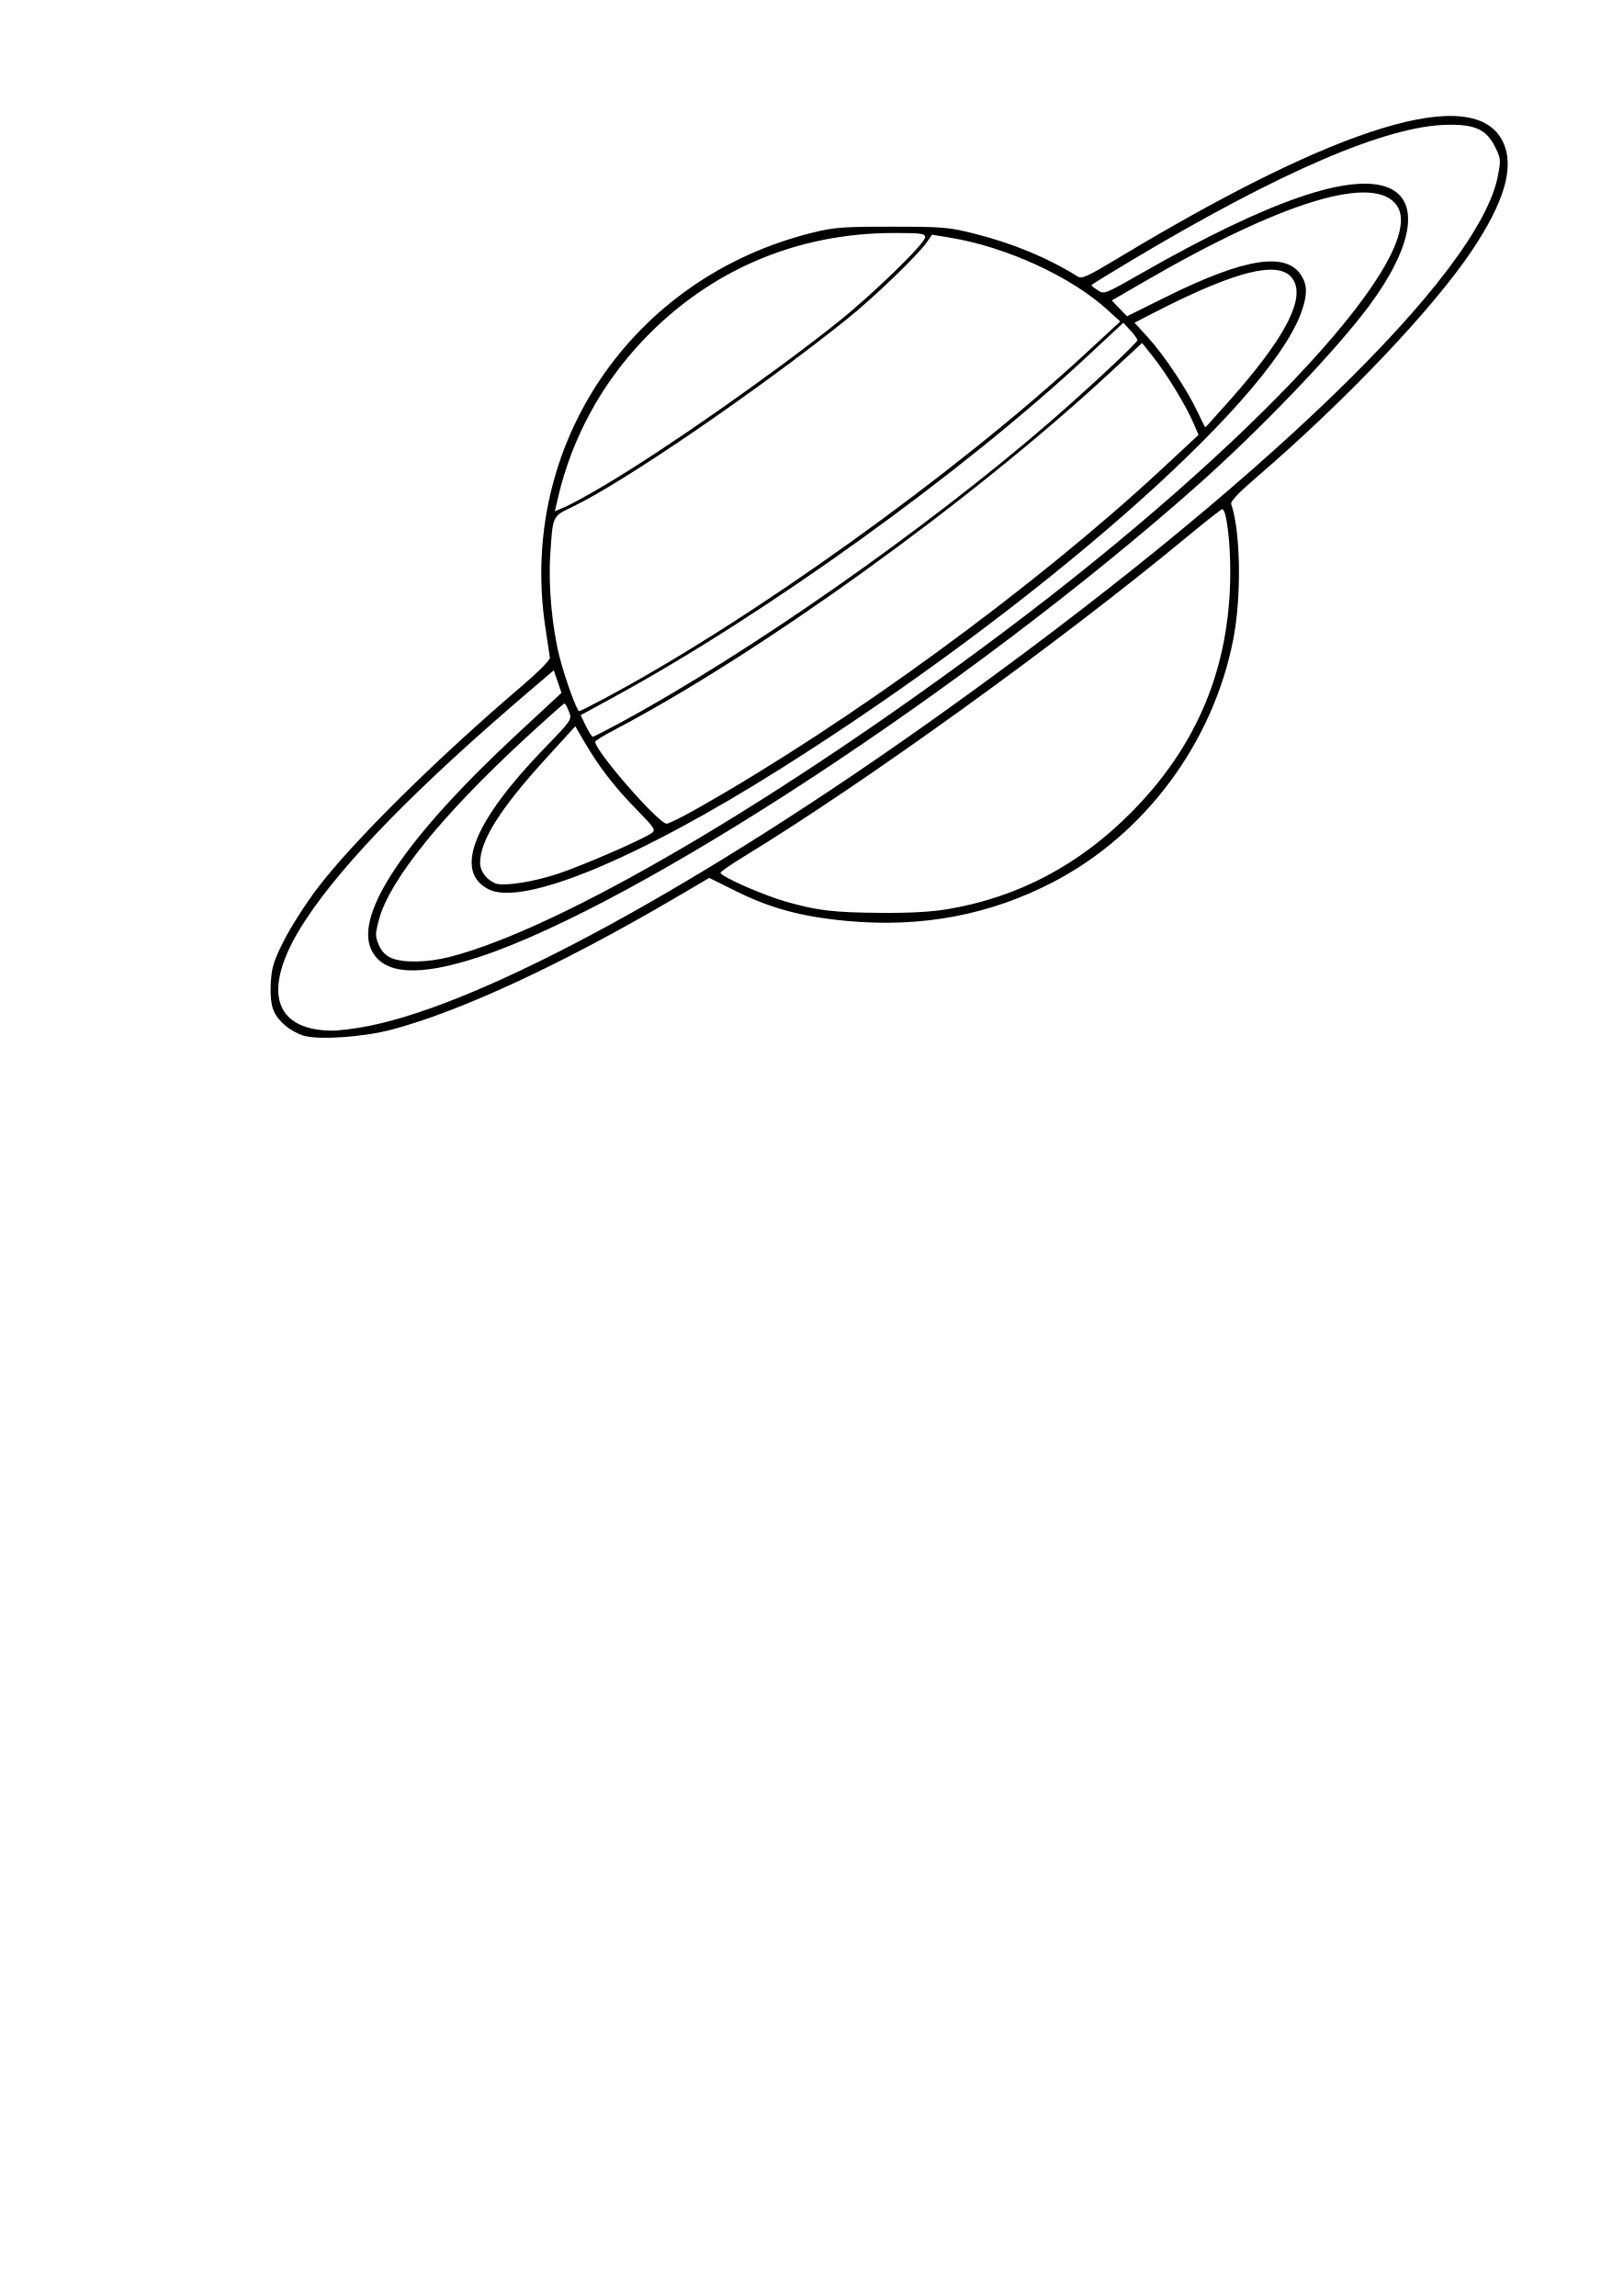
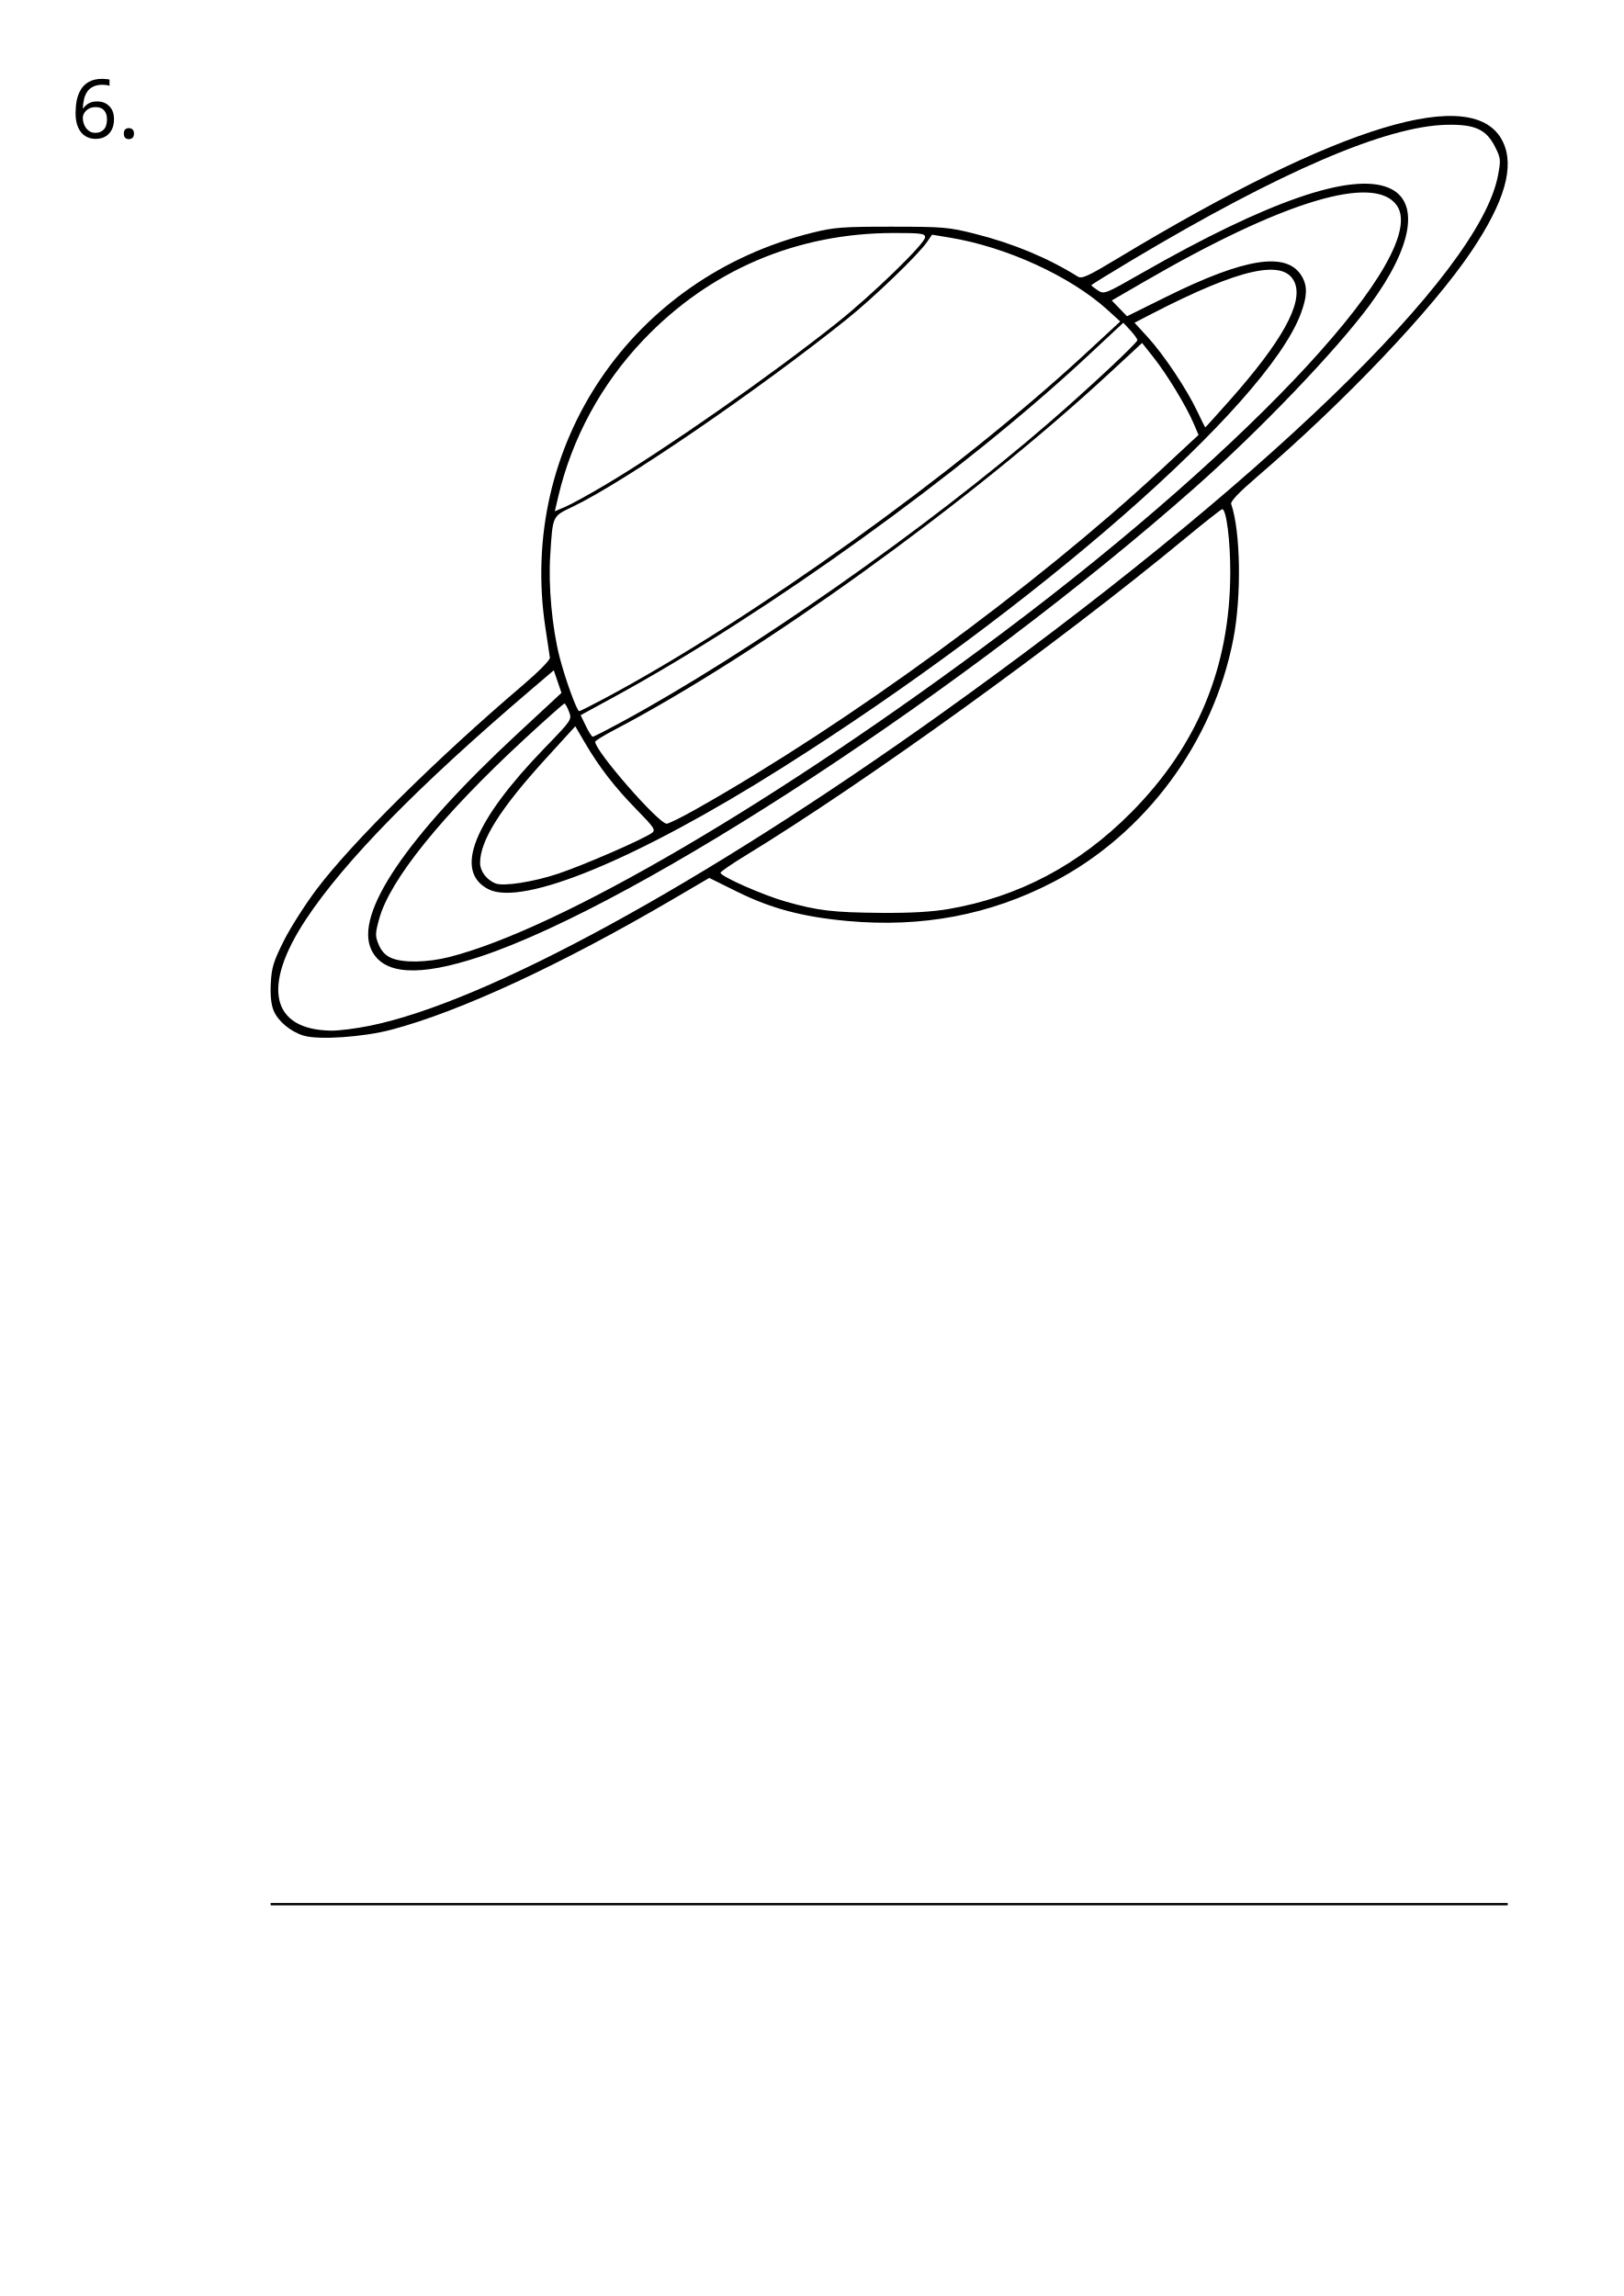
<svg xmlns="http://www.w3.org/2000/svg" width="210mm" height="297mm" viewBox="0 0 210 297" version="1.1" id="svg3533">
  <defs id="defs3527" />
  <g id="layer1">
    <path style="fill:#000000;stroke-width:0.331" d="m 39.27,133.967 c -1.679,-0.509 -3.305,-1.86 -3.872,-3.218 -0.332,-0.796 -0.455,-1.956 -0.374,-3.552 0.102,-2.03 0.342,-2.816 1.67,-5.473 0.852,-1.706 2.78,-4.734 4.283,-6.727 4.543,-6.024 15.488,-16.858 26.574,-26.305 2.118,-1.805 3.609,-3.318 3.568,-3.621 -0.039,-0.286 -0.299,-2.027 -0.579,-3.87 -3.574,-23.559 11.141,-45.323 34.554,-51.106 2.809,-0.694 3.898,-0.776 10.254,-0.772 6.643,0.004 7.348,0.063 10.697,0.907 4.969,1.252 9.454,3.114 13.33,5.535 0.549,0.343 1.267,0.015 5.316,-2.426 28.636,-17.258 46.044,-22.517 49.679,-15.008 1.547,3.196 0.257,7.719 -4.03,14.123 -5.019,7.499 -16.385,19.461 -27.814,29.273 -2.31,1.983 -3.41,3.143 -3.294,3.473 1.223,3.497 1.356,11.904 0.277,17.47 -2.59,13.359 -11.387,25.234 -23.274,31.417 -8.198,4.264 -16.983,5.931 -26.619,5.05 -5.791,-0.529 -9.881,-1.613 -14.263,-3.781 l -3.621,-1.792 -4.756,2.787 c -14.401,8.438 -27.459,14.49 -36.339,16.842 -3.653,0.967 -9.428,1.359 -11.367,0.772 z m 8.585,-1.284 c 15.094,-3.076 42.911,-18.26 73.612,-40.181 41.461,-29.604 69.864,-57.034 72.272,-69.794 0.384,-2.033 0.363,-2.24 -0.375,-3.71 -1.133,-2.26 -2.601,-2.932 -6.239,-2.857 -7.824,0.161 -21.5,6.039 -40.71,17.498 -2.897,1.728 -5.268,3.194 -5.268,3.257 0,0.063 0.375,0.361 0.834,0.661 0.819,0.536 0.922,0.496 5.706,-2.24 16.291,-9.315 27.082,-13.044 31.906,-11.025 4.098,1.715 3.152,7.583 -2.446,15.171 -4.316,5.852 -14.197,16.171 -22.603,23.607 -29.282,25.902 -71.687,53.745 -92.368,60.649 -7.998,2.67 -12.608,2.387 -14.153,-0.868 -2.205,-4.646 4.539,-14.611 18.919,-27.956 l 5.677,-5.268 -0.498,-1.46 -0.498,-1.46 -3.003,2.561 C 54.087,101.663 44.542,111.406 39.573,118.921 c -5.772,8.729 -4.502,14.301 3.283,14.398 0.972,0.012 3.221,-0.274 4.999,-0.636 z m 10.313,-8.903 c 14.341,-3.668 42.599,-20.245 71.568,-41.985 32.621,-24.481 55.257,-49.029 50.919,-55.222 -2.888,-4.124 -14.681,-0.566 -32.646,9.85 l -4.22,2.446 0.988,1.019 0.988,1.019 5.051,-2.503 c 10.252,-5.08 15.644,-5.899 17.552,-2.668 0.748,1.266 0.712,2.584 -0.133,4.842 -4.449,11.89 -34.4,38.115 -67.111,58.761 -18.743,11.83 -33.572,17.954 -37.97,15.68 -4.484,-2.319 -1.922,-8.742 7.282,-18.256 3.538,-3.657 3.547,-3.67 3.153,-4.714 -0.217,-0.576 -0.481,-1.047 -0.585,-1.047 -0.105,0 -2.416,2.056 -5.137,4.569 -10.726,9.907 -17.463,18.251 -18.839,23.333 -0.511,1.889 -0.515,2.176 -0.045,3.302 0.345,0.825 0.876,1.39 1.603,1.706 1.528,0.664 4.684,0.609 7.582,-0.132 z m 64.481,-6.188 c 9.072,-1.555 16.894,-5.685 23.644,-12.486 8.574,-8.638 12.775,-18.784 12.823,-30.973 0.016,-4.131 -0.505,-8.269 -1.042,-8.269 -0.125,0 -2.31,1.722 -4.855,3.827 -16.298,13.477 -41.37,31.564 -56.824,40.995 -1.764,1.077 -3.208,2.071 -3.208,2.208 0,0.471 5.452,2.882 8.435,3.731 4.144,1.179 6.136,1.413 12.428,1.46 3.711,0.027 6.49,-0.132 8.6,-0.494 z m -50.446,-4.579 c 3.274,-1.094 11.017,-4.462 12.119,-5.273 0.504,-0.371 0.295,-0.688 -2.003,-3.035 -2.832,-2.893 -4.833,-5.483 -6.691,-8.662 l -1.224,-2.095 -3.855,4.233 c -5.871,6.448 -8.456,10.557 -8.456,13.441 0,1.075 0.831,2.185 1.985,2.651 1.027,0.415 4.913,-0.187 8.125,-1.26 z m 17.82,-8.342 C 109.651,93.599 133.813,75.953 150.225,60.704 l 4.786,-4.447 -0.663,-1.546 c -0.955,-2.229 -3.444,-6.321 -5.159,-8.482 l -1.479,-1.864 -4.333,4.01 c -17.941,16.601 -45.265,36.276 -64.001,46.085 -1.319,0.691 -2.398,1.363 -2.398,1.493 0,1.208 8.195,10.596 9.25,10.596 0.256,0 1.964,-0.845 3.795,-1.878 z M 80.319,93.438 C 96.916,84.442 119.841,68.388 135.69,54.663 c 5.06,-4.382 11.412,-10.317 11.412,-10.663 0,-0.159 -0.409,-0.73 -0.91,-1.269 l -0.91,-0.981 -4.631,4.321 C 124.538,61.11 99.168,79.377 79.454,90.136 l -4.358,2.378 0.675,1.394 c 0.371,0.767 0.772,1.394 0.892,1.394 0.119,0 1.764,-0.839 3.656,-1.864 z m -2.046,-3.137 C 97.128,80.23 123.617,61.236 140.289,45.833 l 4.599,-4.249 -1.622,-1.476 c -4.782,-4.353 -13.07,-8.156 -20.417,-9.37 l -2.3,-0.38 -0.669,0.966 c -1.153,1.665 -6.87,7.17 -10.32,9.937 -11.485,9.212 -28.852,21.098 -35.463,24.272 -2.699,1.296 -2.6,1.08 -2.936,6.351 -0.251,3.925 0.246,9.317 1.206,13.084 0.717,2.814 2.243,7.026 2.545,7.026 0.105,0 1.618,-0.762 3.362,-1.693 z m -0.019,-27.567 c 7.853,-4.662 21.369,-14.112 29.982,-20.961 4.58,-3.642 11.412,-10.278 11.412,-11.084 0,-0.482 -0.497,-0.549 -4.052,-0.548 -12.566,0.004 -23.798,4.805 -32.408,13.853 -5.417,5.693 -9.221,12.707 -10.992,20.271 l -0.439,1.875 1.37,-0.588 c 0.754,-0.323 3.061,-1.591 5.127,-2.818 z m 80.794,-10.954 c 6.771,-7.632 9.506,-12.583 8.407,-15.215 -1.318,-3.155 -7.044,-1.895 -18.637,4.102 l -2.087,1.08 1.73,1.887 c 2.053,2.24 5.037,6.716 6.392,9.587 0.534,1.132 0.998,2.058 1.031,2.058 0.034,0 1.457,-1.574 3.164,-3.498 z" id="path4110" />
+     <g id="g7664" transform="translate(5.723693)" style="stroke-width:0.3;stroke-miterlimit:4;stroke-dasharray:none">
+       <path style="fill:none;stroke:#000000;stroke-width:0.3;stroke-linecap:butt;stroke-linejoin:miter;stroke-miterlimit:4;stroke-dasharray:none;stroke-opacity:1" d="M 189.276,246.314 H 29.276" id="path6602" />
+     </g>
+     <text xml:space="preserve" style="font-style:normal;font-weight:normal;font-size:10.583px;line-height:1.25;font-family:sans-serif;fill:#000000;fill-opacity:1;stroke:none;stroke-width:0.265" x="9.194" y="17.855" id="text6608">
+       <tspan id="tspan6606" x="9.194" y="17.855" style="stroke-width:0.265">6.</tspan>
+     </text>
  </g>
</svg>
